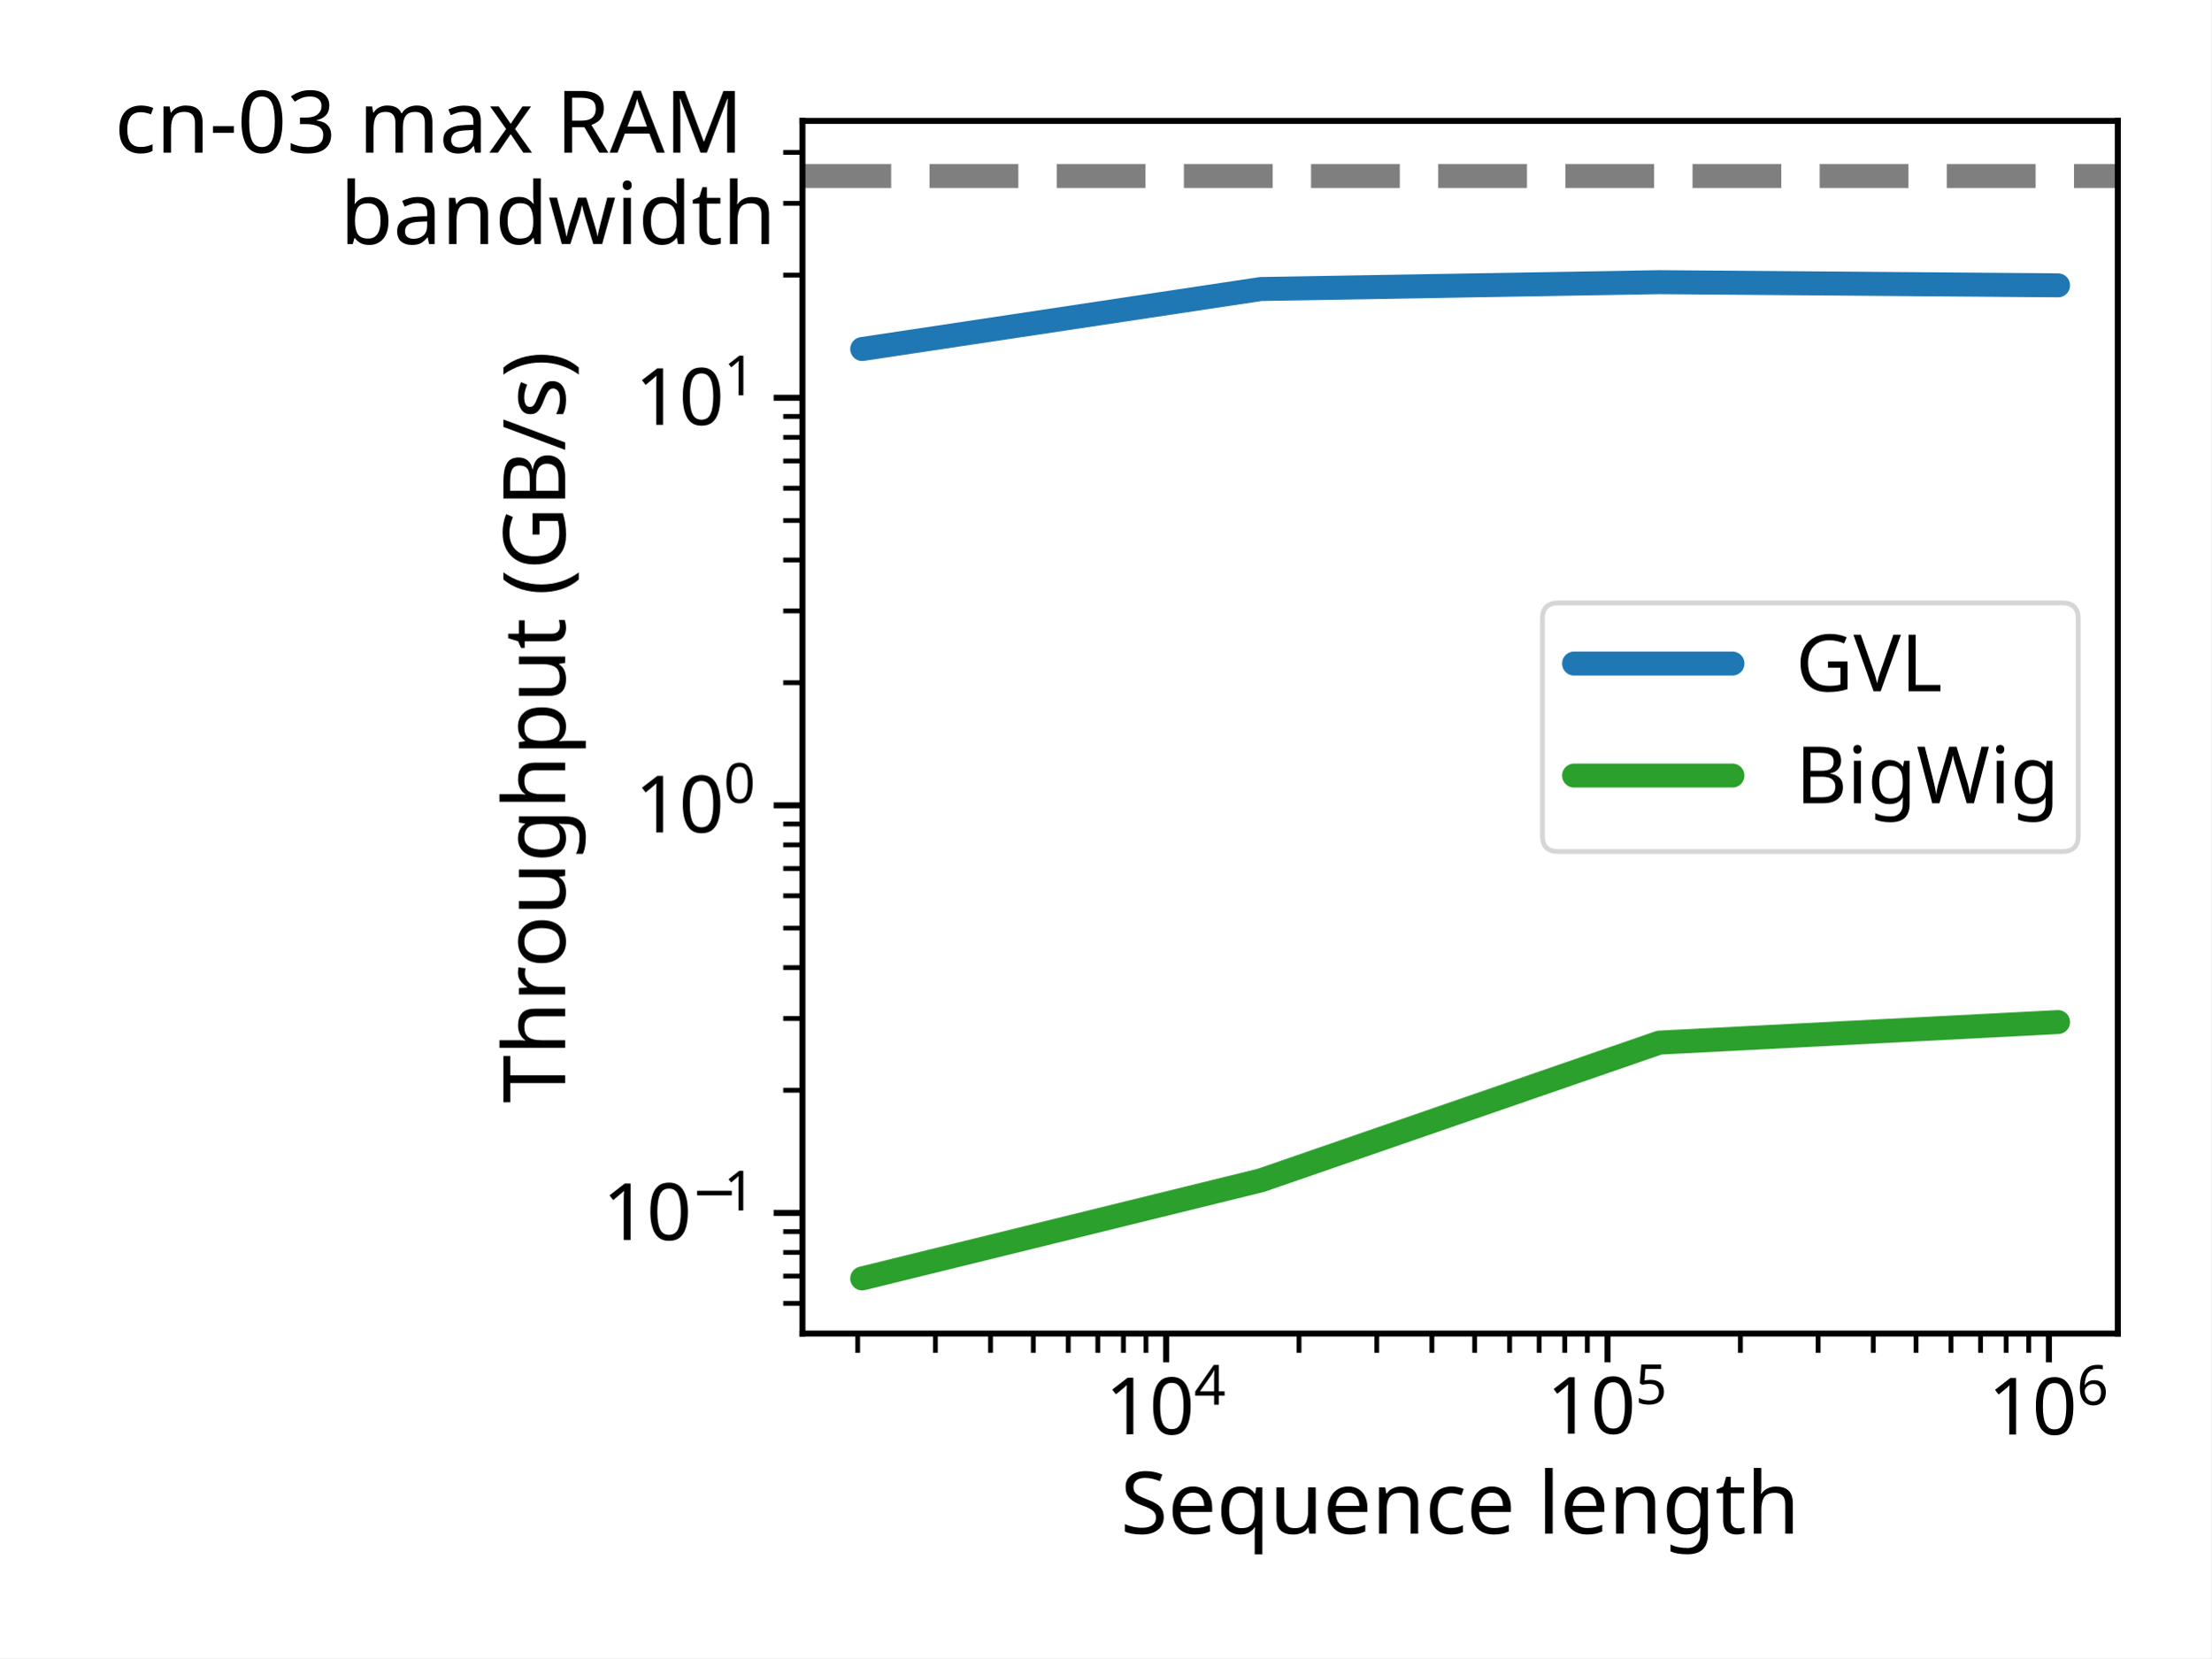
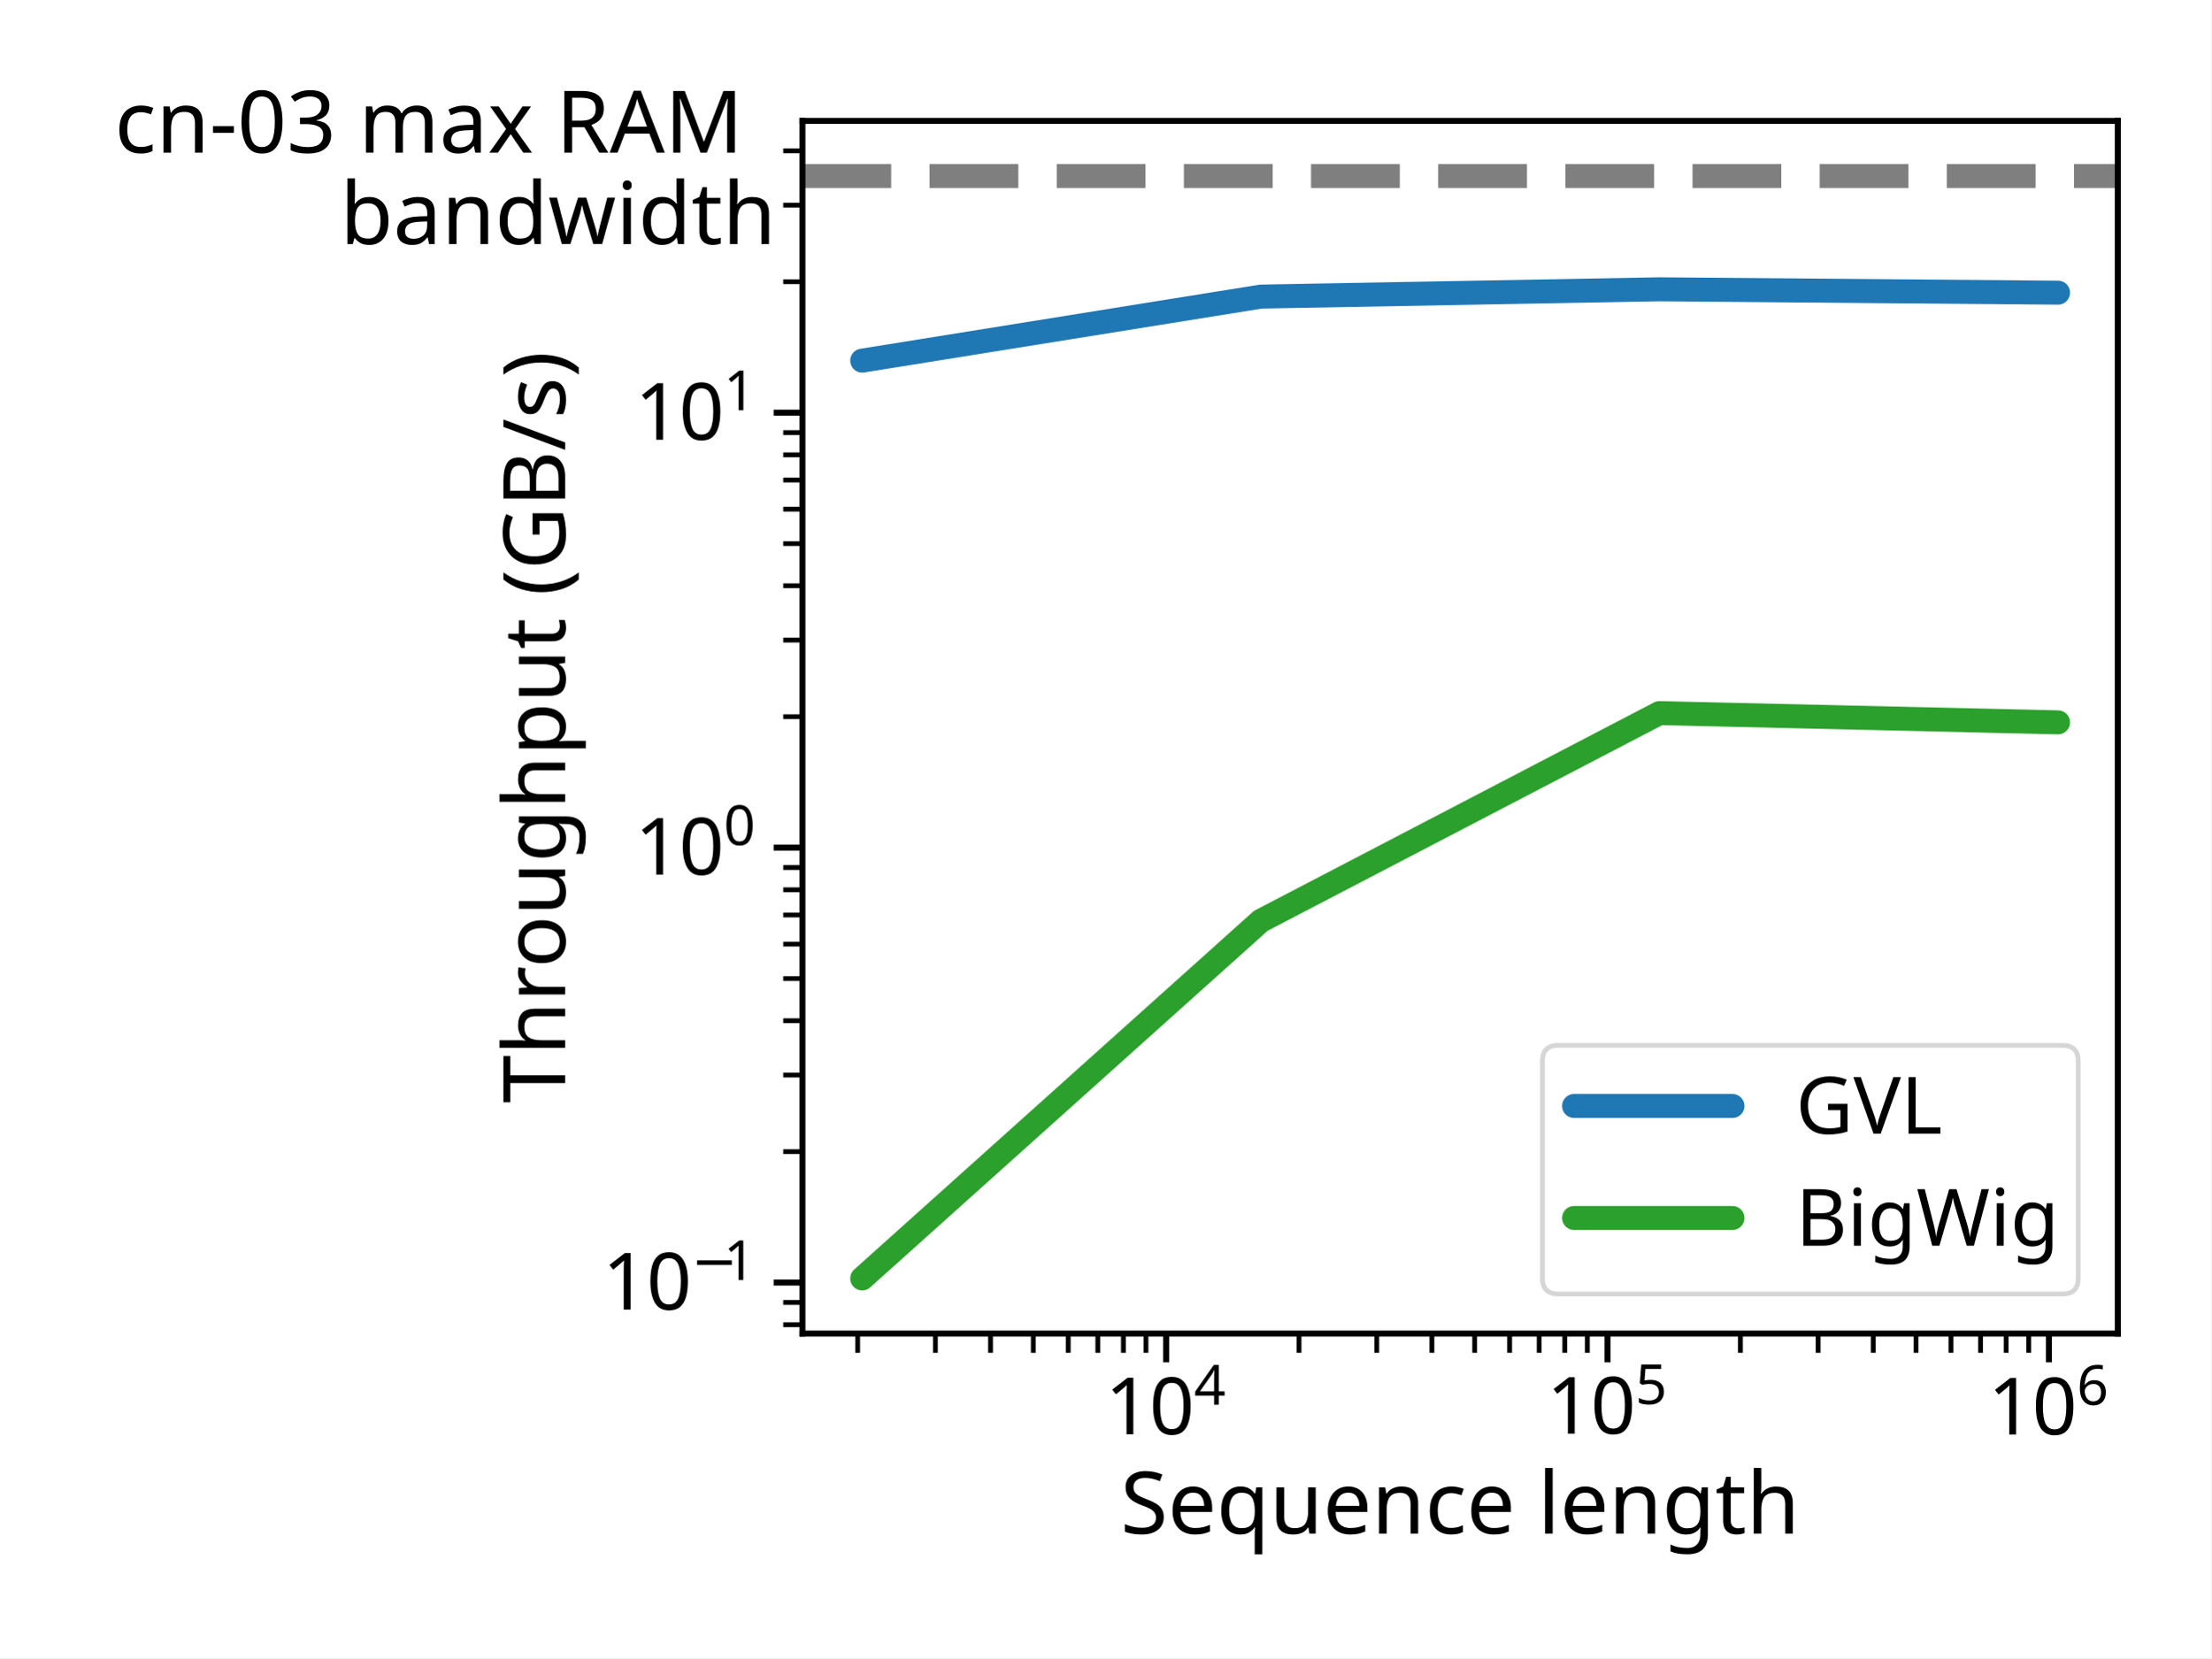
<svg xmlns="http://www.w3.org/2000/svg" xmlns:xlink="http://www.w3.org/1999/xlink" width="460.8pt" height="345.6pt" viewBox="0 0 460.8 345.6" version="1.1">
  <defs>
    <style type="text/css">*{stroke-linejoin: round; stroke-linecap: butt}</style>
  </defs>
  <g id="figure_1">
    <g id="patch_1">
      <path d="M 0 345.6  L 460.8 345.6  L 460.8 0  L 0 0  z " style="fill: #ffffff" />
    </g>
    <g id="axes_1">
      <g id="patch_2">
        <path d="M 167.224 277.956  L 441.36 277.956  L 441.36 25.2  L 167.224 25.2  z " style="fill: #ffffff" />
      </g>
      <g id="FillBetweenPolyCollection_1" />
      <g id="FillBetweenPolyCollection_2" />
      <g id="matplotlib.axis_1">
        <g id="xtick_1">
          <g id="line2d_1">
            <defs>
-               <path id="mce4e6d4686" d="M 0 0  L 0 6  " style="stroke: #000000; stroke-width: 1.25" />
+               <path id="m3c85aa7078" d="M 0 0  L 0 6  " style="stroke: #000000; stroke-width: 1.25" />
            </defs>
            <g>
-               <use xlink:href="#mce4e6d4686" x="243.033" y="277.956" style="stroke: #000000; stroke-width: 1.25" />
+               <use xlink:href="#m3c85aa7078" x="243.033" y="277.956" style="stroke: #000000; stroke-width: 1.25" />
            </g>
          </g>
          <g id="text_1">
            <g transform="translate(230.3279 299.2664)">
              <text>
                <tspan x="0" y="-0.311" style="font-size: 16.5px; font-family: 'Arial Unicode MS'">1</tspan>
                <tspan x="9.177" y="-0.311" style="font-size: 16.5px; font-family: 'Arial Unicode MS'">0</tspan>
                <tspan x="18.507" y="-6.48" style="font-size: 11.55px; font-family: 'Arial Unicode MS'">4</tspan>
              </text>
            </g>
          </g>
        </g>
        <g id="xtick_2">
          <g id="line2d_2">
            <g>
-               <use xlink:href="#mce4e6d4686" x="335.019" y="277.956" style="stroke: #000000; stroke-width: 1.25" />
+               <use xlink:href="#m3c85aa7078" x="335.019" y="277.956" style="stroke: #000000; stroke-width: 1.25" />
            </g>
          </g>
          <g id="text_2">
            <g transform="translate(322.3136 299.2664)">
              <text>
                <tspan x="0" y="-0.431" style="font-size: 16.5px; font-family: 'Arial Unicode MS'">1</tspan>
                <tspan x="9.177" y="-0.431" style="font-size: 16.5px; font-family: 'Arial Unicode MS'">0</tspan>
                <tspan x="18.507" y="-6.6" style="font-size: 11.55px; font-family: 'Arial Unicode MS'">5</tspan>
              </text>
            </g>
          </g>
        </g>
        <g id="xtick_3">
          <g id="line2d_3">
            <g>
-               <use xlink:href="#mce4e6d4686" x="427.004" y="277.956" style="stroke: #000000; stroke-width: 1.25" />
+               <use xlink:href="#m3c85aa7078" x="427.004" y="277.956" style="stroke: #000000; stroke-width: 1.25" />
            </g>
          </g>
          <g id="text_3">
            <g transform="translate(414.2994 299.2664)">
              <text>
                <tspan x="0" y="-0.267" style="font-size: 16.5px; font-family: 'Arial Unicode MS'">1</tspan>
                <tspan x="9.177" y="-0.267" style="font-size: 16.5px; font-family: 'Arial Unicode MS'">0</tspan>
                <tspan x="18.507" y="-6.436" style="font-size: 11.55px; font-family: 'Arial Unicode MS'">6</tspan>
              </text>
            </g>
          </g>
        </g>
        <g id="xtick_4">
          <g id="line2d_4">
            <defs>
-               <path id="mbda8a64fc5" d="M 0 0  L 0 4  " style="stroke: #000000" />
+               <path id="m7796952c49" d="M 0 0  L 0 4  " style="stroke: #000000" />
            </defs>
            <g>
-               <use xlink:href="#mbda8a64fc5" x="178.738" y="277.956" style="stroke: #000000" />
+               <use xlink:href="#m7796952c49" x="178.738" y="277.956" style="stroke: #000000" />
            </g>
          </g>
        </g>
        <g id="xtick_5">
          <g id="line2d_5">
            <g>
-               <use xlink:href="#mbda8a64fc5" x="194.935" y="277.956" style="stroke: #000000" />
+               <use xlink:href="#m7796952c49" x="194.935" y="277.956" style="stroke: #000000" />
            </g>
          </g>
        </g>
        <g id="xtick_6">
          <g id="line2d_6">
            <g>
-               <use xlink:href="#mbda8a64fc5" x="206.428" y="277.956" style="stroke: #000000" />
+               <use xlink:href="#m7796952c49" x="206.428" y="277.956" style="stroke: #000000" />
            </g>
          </g>
        </g>
        <g id="xtick_7">
          <g id="line2d_7">
            <g>
-               <use xlink:href="#mbda8a64fc5" x="215.342" y="277.956" style="stroke: #000000" />
+               <use xlink:href="#m7796952c49" x="215.342" y="277.956" style="stroke: #000000" />
            </g>
          </g>
        </g>
        <g id="xtick_8">
          <g id="line2d_8">
            <g>
-               <use xlink:href="#mbda8a64fc5" x="222.626" y="277.956" style="stroke: #000000" />
+               <use xlink:href="#m7796952c49" x="222.626" y="277.956" style="stroke: #000000" />
            </g>
          </g>
        </g>
        <g id="xtick_9">
          <g id="line2d_9">
            <g>
-               <use xlink:href="#mbda8a64fc5" x="228.784" y="277.956" style="stroke: #000000" />
+               <use xlink:href="#m7796952c49" x="228.784" y="277.956" style="stroke: #000000" />
            </g>
          </g>
        </g>
        <g id="xtick_10">
          <g id="line2d_10">
            <g>
-               <use xlink:href="#mbda8a64fc5" x="234.119" y="277.956" style="stroke: #000000" />
+               <use xlink:href="#m7796952c49" x="234.119" y="277.956" style="stroke: #000000" />
            </g>
          </g>
        </g>
        <g id="xtick_11">
          <g id="line2d_11">
            <g>
-               <use xlink:href="#mbda8a64fc5" x="238.824" y="277.956" style="stroke: #000000" />
+               <use xlink:href="#m7796952c49" x="238.824" y="277.956" style="stroke: #000000" />
            </g>
          </g>
        </g>
        <g id="xtick_12">
          <g id="line2d_12">
            <g>
-               <use xlink:href="#mbda8a64fc5" x="270.723" y="277.956" style="stroke: #000000" />
+               <use xlink:href="#m7796952c49" x="270.723" y="277.956" style="stroke: #000000" />
            </g>
          </g>
        </g>
        <g id="xtick_13">
          <g id="line2d_13">
            <g>
-               <use xlink:href="#mbda8a64fc5" x="286.921" y="277.956" style="stroke: #000000" />
+               <use xlink:href="#m7796952c49" x="286.921" y="277.956" style="stroke: #000000" />
            </g>
          </g>
        </g>
        <g id="xtick_14">
          <g id="line2d_14">
            <g>
-               <use xlink:href="#mbda8a64fc5" x="298.414" y="277.956" style="stroke: #000000" />
+               <use xlink:href="#m7796952c49" x="298.414" y="277.956" style="stroke: #000000" />
            </g>
          </g>
        </g>
        <g id="xtick_15">
          <g id="line2d_15">
            <g>
-               <use xlink:href="#mbda8a64fc5" x="307.328" y="277.956" style="stroke: #000000" />
+               <use xlink:href="#m7796952c49" x="307.328" y="277.956" style="stroke: #000000" />
            </g>
          </g>
        </g>
        <g id="xtick_16">
          <g id="line2d_16">
            <g>
-               <use xlink:href="#mbda8a64fc5" x="314.612" y="277.956" style="stroke: #000000" />
+               <use xlink:href="#m7796952c49" x="314.612" y="277.956" style="stroke: #000000" />
            </g>
          </g>
        </g>
        <g id="xtick_17">
          <g id="line2d_17">
            <g>
-               <use xlink:href="#mbda8a64fc5" x="320.77" y="277.956" style="stroke: #000000" />
+               <use xlink:href="#m7796952c49" x="320.77" y="277.956" style="stroke: #000000" />
            </g>
          </g>
        </g>
        <g id="xtick_18">
          <g id="line2d_18">
            <g>
-               <use xlink:href="#mbda8a64fc5" x="326.104" y="277.956" style="stroke: #000000" />
+               <use xlink:href="#m7796952c49" x="326.104" y="277.956" style="stroke: #000000" />
            </g>
          </g>
        </g>
        <g id="xtick_19">
          <g id="line2d_19">
            <g>
-               <use xlink:href="#mbda8a64fc5" x="330.81" y="277.956" style="stroke: #000000" />
+               <use xlink:href="#m7796952c49" x="330.81" y="277.956" style="stroke: #000000" />
            </g>
          </g>
        </g>
        <g id="xtick_20">
          <g id="line2d_20">
            <g>
-               <use xlink:href="#mbda8a64fc5" x="362.709" y="277.956" style="stroke: #000000" />
+               <use xlink:href="#m7796952c49" x="362.709" y="277.956" style="stroke: #000000" />
            </g>
          </g>
        </g>
        <g id="xtick_21">
          <g id="line2d_21">
            <g>
-               <use xlink:href="#mbda8a64fc5" x="378.907" y="277.956" style="stroke: #000000" />
+               <use xlink:href="#m7796952c49" x="378.907" y="277.956" style="stroke: #000000" />
            </g>
          </g>
        </g>
        <g id="xtick_22">
          <g id="line2d_22">
            <g>
-               <use xlink:href="#mbda8a64fc5" x="390.4" y="277.956" style="stroke: #000000" />
+               <use xlink:href="#m7796952c49" x="390.4" y="277.956" style="stroke: #000000" />
            </g>
          </g>
        </g>
        <g id="xtick_23">
          <g id="line2d_23">
            <g>
-               <use xlink:href="#mbda8a64fc5" x="399.314" y="277.956" style="stroke: #000000" />
+               <use xlink:href="#m7796952c49" x="399.314" y="277.956" style="stroke: #000000" />
            </g>
          </g>
        </g>
        <g id="xtick_24">
          <g id="line2d_24">
            <g>
-               <use xlink:href="#mbda8a64fc5" x="406.597" y="277.956" style="stroke: #000000" />
+               <use xlink:href="#m7796952c49" x="406.597" y="277.956" style="stroke: #000000" />
            </g>
          </g>
        </g>
        <g id="xtick_25">
          <g id="line2d_25">
            <g>
-               <use xlink:href="#mbda8a64fc5" x="412.756" y="277.956" style="stroke: #000000" />
+               <use xlink:href="#m7796952c49" x="412.756" y="277.956" style="stroke: #000000" />
            </g>
          </g>
        </g>
        <g id="xtick_26">
          <g id="line2d_26">
            <g>
-               <use xlink:href="#mbda8a64fc5" x="418.09" y="277.956" style="stroke: #000000" />
+               <use xlink:href="#m7796952c49" x="418.09" y="277.956" style="stroke: #000000" />
            </g>
          </g>
        </g>
        <g id="xtick_27">
          <g id="line2d_27">
            <g>
-               <use xlink:href="#mbda8a64fc5" x="422.795" y="277.956" style="stroke: #000000" />
+               <use xlink:href="#m7796952c49" x="422.795" y="277.956" style="stroke: #000000" />
            </g>
          </g>
        </g>
        <g id="text_4">
          <text style="font-size: 18px; font-family: 'Arial Unicode MS', sans-serif; text-anchor: middle" x="304.292" y="319.657" transform="rotate(-0 304.2922 319.6569)">Sequence length</text>
        </g>
      </g>
      <g id="matplotlib.axis_2">
        <g id="ytick_1">
          <g id="line2d_28">
            <defs>
-               <path id="mc1b0c6072f" d="M 0 0  L -6 0  " style="stroke: #000000; stroke-width: 1.25" />
+               <path id="ma511ba527e" d="M 0 0  L -6 0  " style="stroke: #000000; stroke-width: 1.25" />
            </defs>
            <g>
-               <use xlink:href="#mc1b0c6072f" x="167.224" y="252.823" style="stroke: #000000; stroke-width: 1.25" />
+               <use xlink:href="#ma511ba527e" x="167.224" y="267.328" style="stroke: #000000; stroke-width: 1.25" />
            </g>
          </g>
          <g id="text_5">
-             <g transform="translate(125.5493 258.7283)">
+             <g transform="translate(125.5493 273.2335)">
              <text>
                <tspan x="0" y="-0.267" style="font-size: 16.5px; font-family: 'Arial Unicode MS'">1</tspan>
                <tspan x="9.177" y="-0.267" style="font-size: 16.5px; font-family: 'Arial Unicode MS'">0</tspan>
                <tspan x="18.507" y="-6.436" style="font-size: 11.55px; font-family: 'Arial Unicode MS'">−</tspan>
                <tspan x="25.252" y="-6.436" style="font-size: 11.55px; font-family: 'Arial Unicode MS'">1</tspan>
              </text>
            </g>
          </g>
        </g>
        <g id="ytick_2">
          <g id="line2d_29">
            <g>
-               <use xlink:href="#mc1b0c6072f" x="167.224" y="167.867" style="stroke: #000000; stroke-width: 1.25" />
+               <use xlink:href="#ma511ba527e" x="167.224" y="176.671" style="stroke: #000000; stroke-width: 1.25" />
            </g>
          </g>
          <g id="text_6">
-             <g transform="translate(132.3143 173.7722)">
+             <g transform="translate(132.3143 182.5758)">
              <text>
                <tspan x="0" y="-0.267" style="font-size: 16.5px; font-family: 'Arial Unicode MS'">1</tspan>
                <tspan x="9.177" y="-0.267" style="font-size: 16.5px; font-family: 'Arial Unicode MS'">0</tspan>
                <tspan x="18.507" y="-6.436" style="font-size: 11.55px; font-family: 'Arial Unicode MS'">0</tspan>
              </text>
            </g>
          </g>
        </g>
        <g id="ytick_3">
          <g id="line2d_30">
            <g>
-               <use xlink:href="#mc1b0c6072f" x="167.224" y="82.911" style="stroke: #000000; stroke-width: 1.25" />
+               <use xlink:href="#ma511ba527e" x="167.224" y="86.013" style="stroke: #000000; stroke-width: 1.25" />
            </g>
          </g>
          <g id="text_7">
-             <g transform="translate(132.3143 88.81603)">
+             <g transform="translate(132.3143 91.91807)">
              <text>
                <tspan x="0" y="-0.267" style="font-size: 16.5px; font-family: 'Arial Unicode MS'">1</tspan>
                <tspan x="9.177" y="-0.267" style="font-size: 16.5px; font-family: 'Arial Unicode MS'">0</tspan>
                <tspan x="18.507" y="-6.436" style="font-size: 11.55px; font-family: 'Arial Unicode MS'">1</tspan>
              </text>
            </g>
          </g>
        </g>
        <g id="ytick_4">
          <g id="line2d_31">
            <defs>
-               <path id="mc331d09dec" d="M 0 0  L -4 0  " style="stroke: #000000" />
+               <path id="m8b6bed44d2" d="M 0 0  L -4 0  " style="stroke: #000000" />
            </defs>
            <g>
-               <use xlink:href="#mc331d09dec" x="167.224" y="271.671" style="stroke: #000000" />
+               <use xlink:href="#m8b6bed44d2" x="167.224" y="276.114" style="stroke: #000000" />
            </g>
          </g>
        </g>
        <g id="ytick_5">
          <g id="line2d_32">
            <g>
-               <use xlink:href="#mc331d09dec" x="167.224" y="265.983" style="stroke: #000000" />
+               <use xlink:href="#m8b6bed44d2" x="167.224" y="271.477" style="stroke: #000000" />
            </g>
          </g>
        </g>
        <g id="ytick_6">
          <g id="line2d_33">
            <g>
-               <use xlink:href="#mc331d09dec" x="167.224" y="261.056" style="stroke: #000000" />
+               <use xlink:href="#m8b6bed44d2" x="167.224" y="240.038" style="stroke: #000000" />
            </g>
          </g>
        </g>
        <g id="ytick_7">
          <g id="line2d_34">
            <g>
-               <use xlink:href="#mc331d09dec" x="167.224" y="256.711" style="stroke: #000000" />
+               <use xlink:href="#m8b6bed44d2" x="167.224" y="224.074" style="stroke: #000000" />
            </g>
          </g>
        </g>
        <g id="ytick_8">
          <g id="line2d_35">
            <g>
-               <use xlink:href="#mc331d09dec" x="167.224" y="227.249" style="stroke: #000000" />
+               <use xlink:href="#m8b6bed44d2" x="167.224" y="212.747" style="stroke: #000000" />
            </g>
          </g>
        </g>
        <g id="ytick_9">
          <g id="line2d_36">
            <g>
-               <use xlink:href="#mc331d09dec" x="167.224" y="212.289" style="stroke: #000000" />
+               <use xlink:href="#m8b6bed44d2" x="167.224" y="203.961" style="stroke: #000000" />
            </g>
          </g>
        </g>
        <g id="ytick_10">
          <g id="line2d_37">
            <g>
-               <use xlink:href="#mc331d09dec" x="167.224" y="201.674" style="stroke: #000000" />
+               <use xlink:href="#m8b6bed44d2" x="167.224" y="196.783" style="stroke: #000000" />
            </g>
          </g>
        </g>
        <g id="ytick_11">
          <g id="line2d_38">
            <g>
-               <use xlink:href="#mc331d09dec" x="167.224" y="193.441" style="stroke: #000000" />
+               <use xlink:href="#m8b6bed44d2" x="167.224" y="190.714" style="stroke: #000000" />
            </g>
          </g>
        </g>
        <g id="ytick_12">
          <g id="line2d_39">
            <g>
-               <use xlink:href="#mc331d09dec" x="167.224" y="186.714" style="stroke: #000000" />
+               <use xlink:href="#m8b6bed44d2" x="167.224" y="185.456" style="stroke: #000000" />
            </g>
          </g>
        </g>
        <g id="ytick_13">
          <g id="line2d_40">
            <g>
-               <use xlink:href="#mc331d09dec" x="167.224" y="181.027" style="stroke: #000000" />
+               <use xlink:href="#m8b6bed44d2" x="167.224" y="180.819" style="stroke: #000000" />
            </g>
          </g>
        </g>
        <g id="ytick_14">
          <g id="line2d_41">
            <g>
-               <use xlink:href="#mc331d09dec" x="167.224" y="176.1" style="stroke: #000000" />
+               <use xlink:href="#m8b6bed44d2" x="167.224" y="149.38" style="stroke: #000000" />
            </g>
          </g>
        </g>
        <g id="ytick_15">
          <g id="line2d_42">
            <g>
-               <use xlink:href="#mc331d09dec" x="167.224" y="171.754" style="stroke: #000000" />
+               <use xlink:href="#m8b6bed44d2" x="167.224" y="133.416" style="stroke: #000000" />
            </g>
          </g>
        </g>
        <g id="ytick_16">
          <g id="line2d_43">
            <g>
-               <use xlink:href="#mc331d09dec" x="167.224" y="142.293" style="stroke: #000000" />
+               <use xlink:href="#m8b6bed44d2" x="167.224" y="122.089" style="stroke: #000000" />
            </g>
          </g>
        </g>
        <g id="ytick_17">
          <g id="line2d_44">
            <g>
-               <use xlink:href="#mc331d09dec" x="167.224" y="127.333" style="stroke: #000000" />
+               <use xlink:href="#m8b6bed44d2" x="167.224" y="113.304" style="stroke: #000000" />
            </g>
          </g>
        </g>
        <g id="ytick_18">
          <g id="line2d_45">
            <g>
-               <use xlink:href="#mc331d09dec" x="167.224" y="116.718" style="stroke: #000000" />
+               <use xlink:href="#m8b6bed44d2" x="167.224" y="106.125" style="stroke: #000000" />
            </g>
          </g>
        </g>
        <g id="ytick_19">
          <g id="line2d_46">
            <g>
-               <use xlink:href="#mc331d09dec" x="167.224" y="108.485" style="stroke: #000000" />
+               <use xlink:href="#m8b6bed44d2" x="167.224" y="100.056" style="stroke: #000000" />
            </g>
          </g>
        </g>
        <g id="ytick_20">
          <g id="line2d_47">
            <g>
-               <use xlink:href="#mc331d09dec" x="167.224" y="101.758" style="stroke: #000000" />
+               <use xlink:href="#m8b6bed44d2" x="167.224" y="94.799" style="stroke: #000000" />
            </g>
          </g>
        </g>
        <g id="ytick_21">
          <g id="line2d_48">
            <g>
-               <use xlink:href="#mc331d09dec" x="167.224" y="96.071" style="stroke: #000000" />
+               <use xlink:href="#m8b6bed44d2" x="167.224" y="90.161" style="stroke: #000000" />
            </g>
          </g>
        </g>
        <g id="ytick_22">
          <g id="line2d_49">
            <g>
-               <use xlink:href="#mc331d09dec" x="167.224" y="91.144" style="stroke: #000000" />
+               <use xlink:href="#m8b6bed44d2" x="167.224" y="58.722" style="stroke: #000000" />
            </g>
          </g>
        </g>
        <g id="ytick_23">
          <g id="line2d_50">
            <g>
-               <use xlink:href="#mc331d09dec" x="167.224" y="86.798" style="stroke: #000000" />
+               <use xlink:href="#m8b6bed44d2" x="167.224" y="42.758" style="stroke: #000000" />
            </g>
          </g>
        </g>
        <g id="ytick_24">
          <g id="line2d_51">
            <g>
-               <use xlink:href="#mc331d09dec" x="167.224" y="57.336" style="stroke: #000000" />
-             </g>
-           </g>
-         </g>
-         <g id="ytick_25">
-           <g id="line2d_52">
-             <g>
-               <use xlink:href="#mc331d09dec" x="167.224" y="42.376" style="stroke: #000000" />
-             </g>
-           </g>
-         </g>
-         <g id="ytick_26">
-           <g id="line2d_53">
-             <g>
-               <use xlink:href="#mc331d09dec" x="167.224" y="31.762" style="stroke: #000000" />
+               <use xlink:href="#m8b6bed44d2" x="167.224" y="31.431" style="stroke: #000000" />
            </g>
          </g>
        </g>
        <g id="text_8">
          <text style="font-size: 18px; font-family: 'Arial Unicode MS', sans-serif; text-anchor: middle" x="117.769" y="151.578" transform="rotate(-90 117.7693 151.578)">Throughput (GB/s)</text>
        </g>
      </g>
+       <g id="line2d_52">
+         <path d="M 179.685 75.163  L 262.756 61.818  L 345.828 60.291  L 428.899 60.999  " clip-path="url(#pf092b1ba5c)" style="fill: none; stroke: #1f77b4; stroke-width: 5; stroke-linecap: round" />
+       </g>
+       <g id="line2d_53">
+         <path d="M 179.685 266.467  L 262.756 191.926  L 345.828 148.634  L 428.899 150.56  " clip-path="url(#pf092b1ba5c)" style="fill: none; stroke: #2ca02c; stroke-width: 5; stroke-linecap: round" />
+       </g>
      <g id="line2d_54">
-         <path d="M 179.685 72.744  L 262.756 60.238  L 345.828 58.806  L 428.899 59.47  " clip-path="url(#pa9d632feca)" style="fill: none; stroke: #1f77b4; stroke-width: 5; stroke-linecap: round" />
-       </g>
-       <g id="line2d_55">
-         <path d="M 179.685 266.467  L 262.756 246.028  L 345.828 217.314  L 428.899 213.031  " clip-path="url(#pa9d632feca)" style="fill: none; stroke: #2ca02c; stroke-width: 5; stroke-linecap: round" />
-       </g>
-       <g id="line2d_56">
-         <path d="M 167.224 36.689  L 441.36 36.689  " clip-path="url(#pa9d632feca)" style="fill: none; stroke-dasharray: 18.5,8; stroke-dashoffset: 0; stroke: #000000; stroke-opacity: 0.5; stroke-width: 5" />
+         <path d="M 167.224 36.689  L 441.36 36.689  " clip-path="url(#pf092b1ba5c)" style="fill: none; stroke-dasharray: 18.5,8; stroke-dashoffset: 0; stroke: #000000; stroke-opacity: 0.5; stroke-width: 5" />
      </g>
      <g id="patch_3">
        <path d="M 167.224 277.956  L 167.224 25.2  " style="fill: none; stroke: #000000; stroke-width: 1.25; stroke-linejoin: miter; stroke-linecap: square" />
      </g>
      <g id="patch_4">
        <path d="M 441.36 277.956  L 441.36 25.2  " style="fill: none; stroke: #000000; stroke-width: 1.25; stroke-linejoin: miter; stroke-linecap: square" />
      </g>
      <g id="patch_5">
        <path d="M 167.224 277.956  L 441.36 277.956  " style="fill: none; stroke: #000000; stroke-width: 1.25; stroke-linejoin: miter; stroke-linecap: square" />
      </g>
      <g id="patch_6">
        <path d="M 167.224 25.2  L 441.36 25.2  " style="fill: none; stroke: #000000; stroke-width: 1.25; stroke-linejoin: miter; stroke-linecap: square" />
      </g>
      <g id="text_9">
        <text style="font-size: 18px; font-family: 'Arial Unicode MS', sans-serif" transform="translate(23.89383 31.81457)">cn-03 max RAM</text>
        <text style="font-size: 18px; font-family: 'Arial Unicode MS', sans-serif" transform="translate(70.86258 50.86138)">bandwidth</text>
      </g>
      <g id="legend_1">
        <g id="patch_7">
-           <path d="M 324.746 177.489  L 429.81 177.489  Q 433.11 177.489 433.11 174.189  L 433.11 128.967  Q 433.11 125.667 429.81 125.667  L 324.746 125.667  Q 321.446 125.667 321.446 128.967  L 321.446 174.189  Q 321.446 177.489 324.746 177.489  z " style="fill: #ffffff; opacity: 0.8; stroke: #cccccc; stroke-linejoin: miter" />
-         </g>
-         <g id="line2d_57">
-           <path d="M 328.046 138.302  L 344.546 138.302  L 361.046 138.302  " style="fill: none; stroke: #1f77b4; stroke-width: 5; stroke-linecap: round" />
+           <path d="M 324.746 269.706  L 429.81 269.706  Q 433.11 269.706 433.11 266.406  L 433.11 221.183  Q 433.11 217.883 429.81 217.883  L 324.746 217.883  Q 321.446 217.883 321.446 221.183  L 321.446 266.406  Q 321.446 269.706 324.746 269.706  z " style="fill: #ffffff; opacity: 0.8; stroke: #cccccc; stroke-linejoin: miter" />
+         </g>
+         <g id="line2d_55">
+           <path d="M 328.046 230.518  L 344.546 230.518  L 361.046 230.518  " style="fill: none; stroke: #1f77b4; stroke-width: 5; stroke-linecap: round" />
        </g>
        <g id="text_10">
-           <text style="font-size: 16.5px; font-family: 'Arial Unicode MS', sans-serif; text-anchor: start" x="374.246" y="144.077" transform="rotate(-0 374.2462 144.0769)">GVL</text>
-         </g>
-         <g id="line2d_58">
-           <path d="M 328.046 161.649  L 344.546 161.649  L 361.046 161.649  " style="fill: none; stroke: #2ca02c; stroke-width: 5; stroke-linecap: round" />
+           <text style="font-size: 16.5px; font-family: 'Arial Unicode MS', sans-serif; text-anchor: start" x="374.246" y="236.293" transform="rotate(-0 374.2462 236.2935)">GVL</text>
+         </g>
+         <g id="line2d_56">
+           <path d="M 328.046 253.866  L 344.546 253.866  L 361.046 253.866  " style="fill: none; stroke: #2ca02c; stroke-width: 5; stroke-linecap: round" />
        </g>
        <g id="text_11">
-           <text style="font-size: 16.5px; font-family: 'Arial Unicode MS', sans-serif; text-anchor: start" x="374.246" y="167.424" transform="rotate(-0 374.2462 167.4244)">BigWig</text>
+           <text style="font-size: 16.5px; font-family: 'Arial Unicode MS', sans-serif; text-anchor: start" x="374.246" y="259.641" transform="rotate(-0 374.2462 259.641)">BigWig</text>
        </g>
      </g>
    </g>
  </g>
  <defs>
-     <clipPath id="pa9d632feca">
+     <clipPath id="pf092b1ba5c">
      <rect x="167.224" y="25.2" width="274.136" height="252.756" />
    </clipPath>
  </defs>
</svg>
